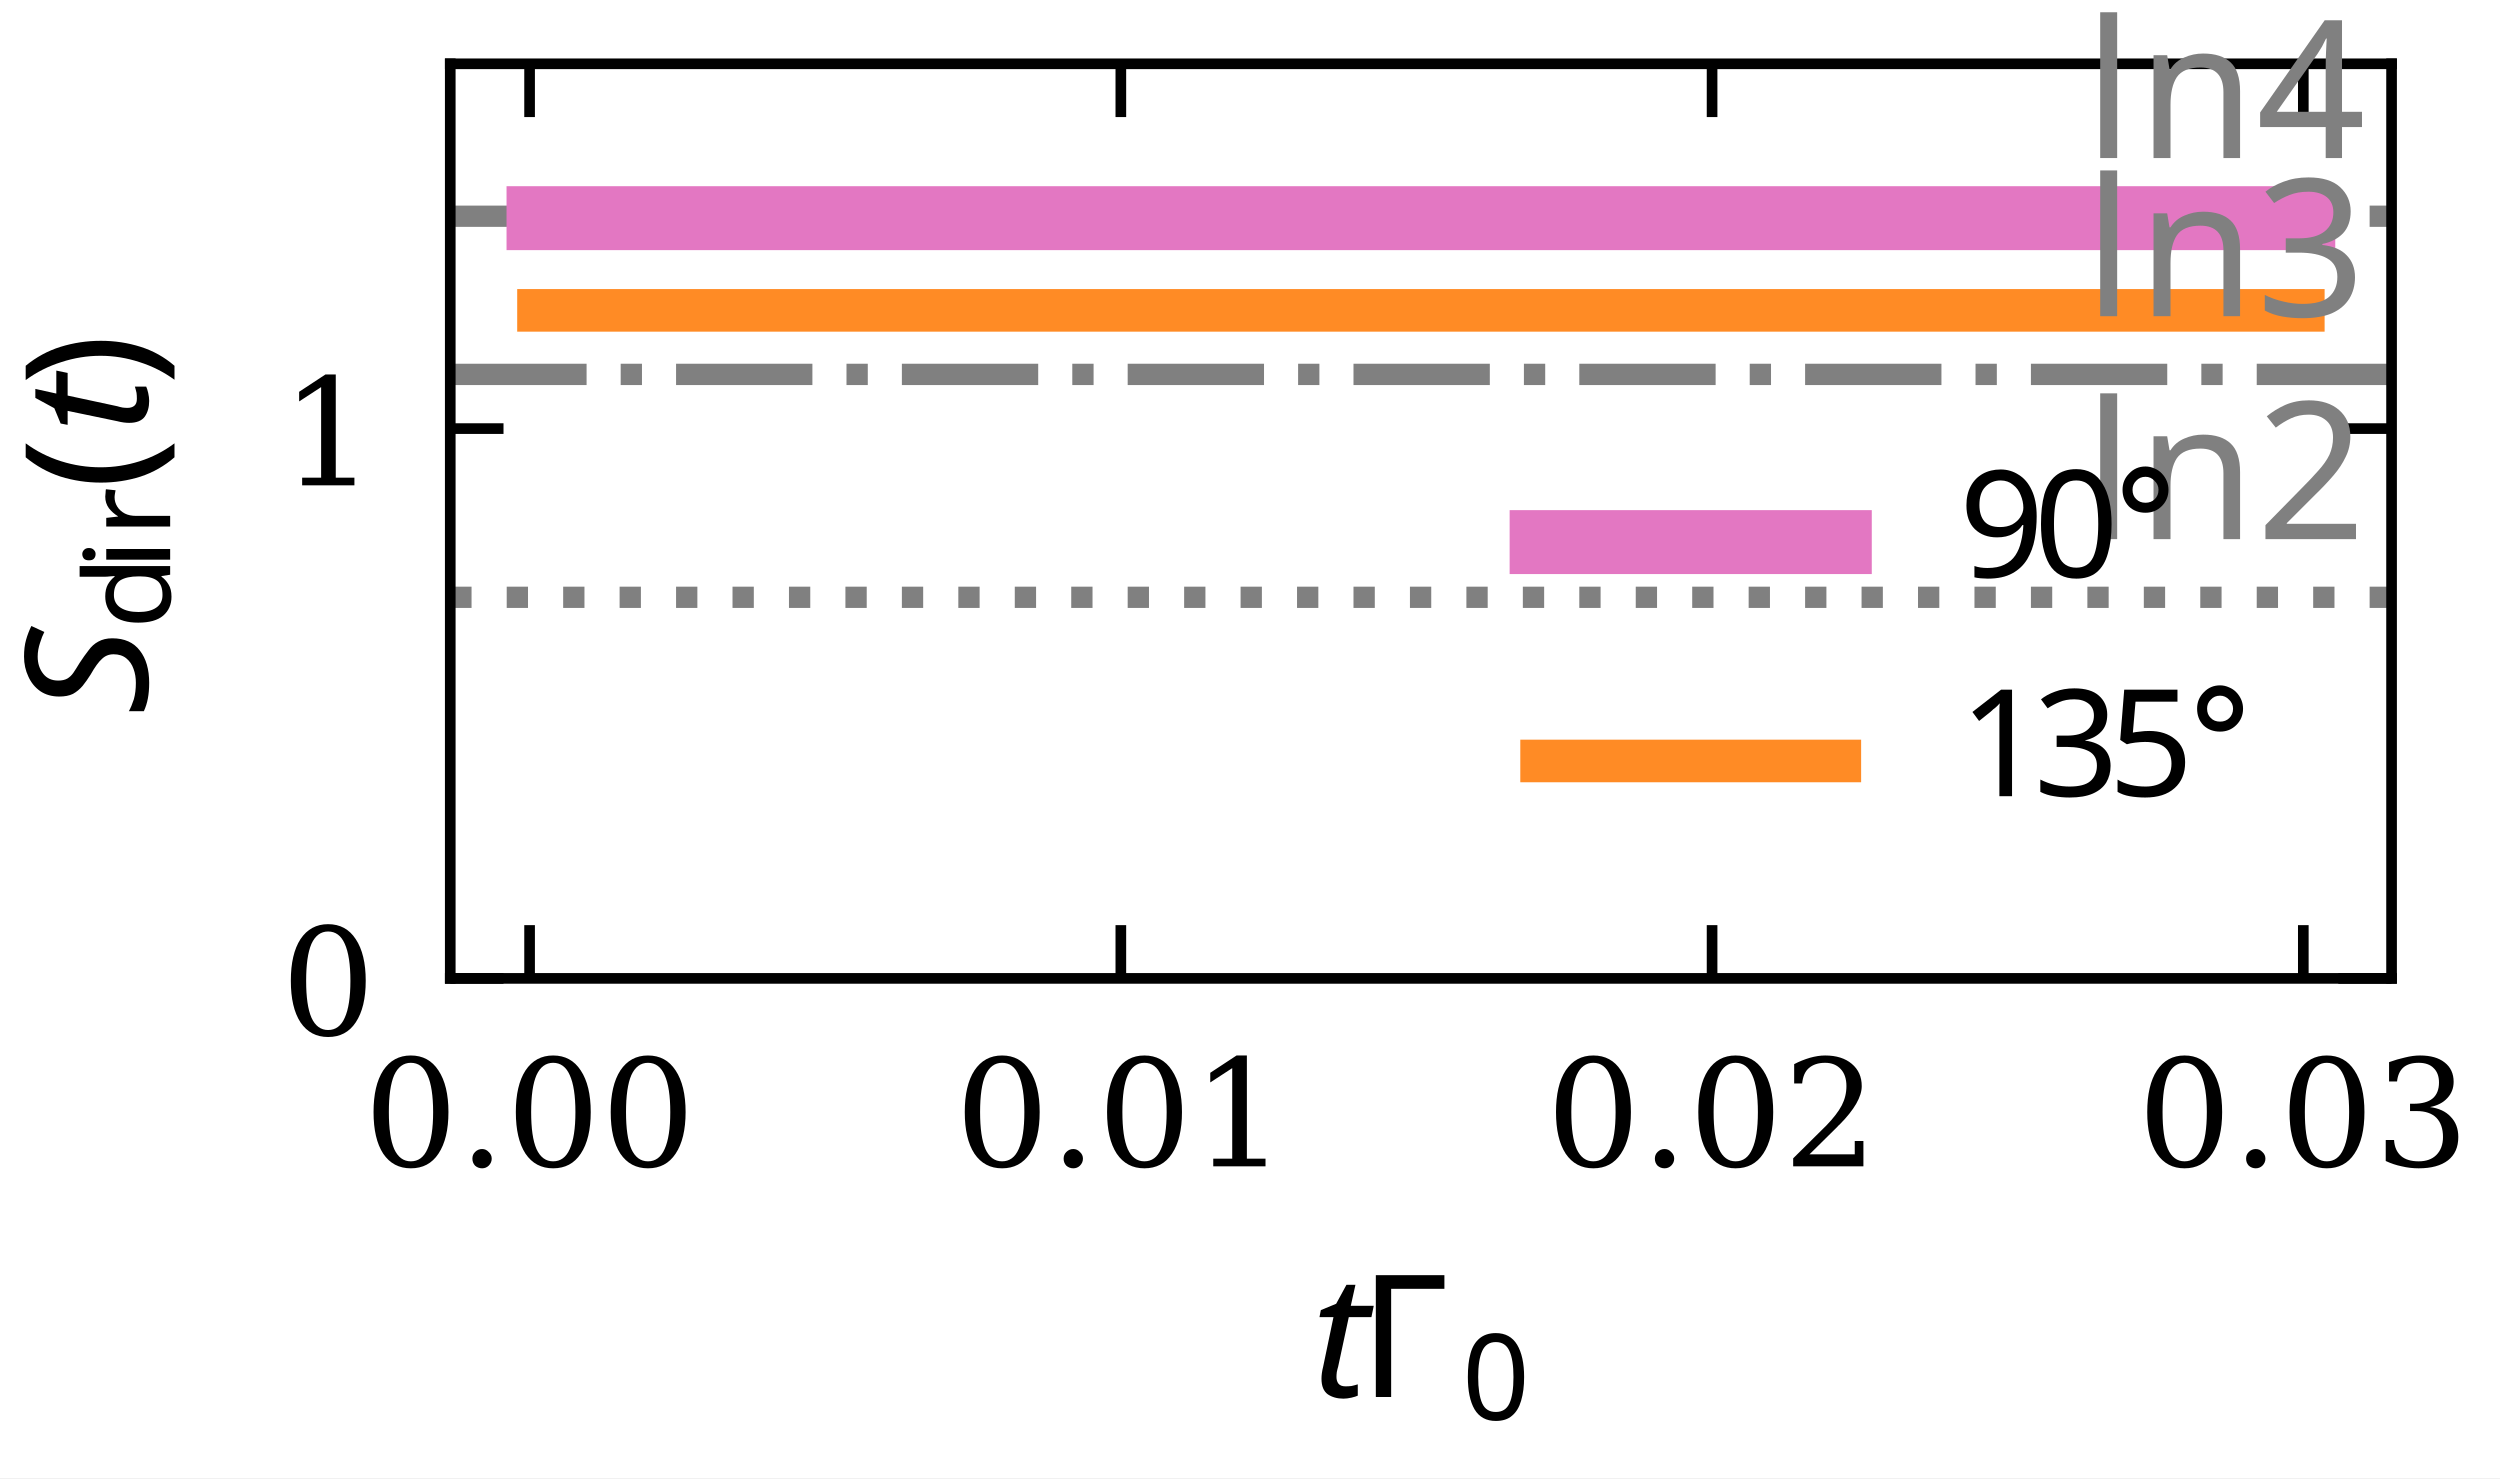
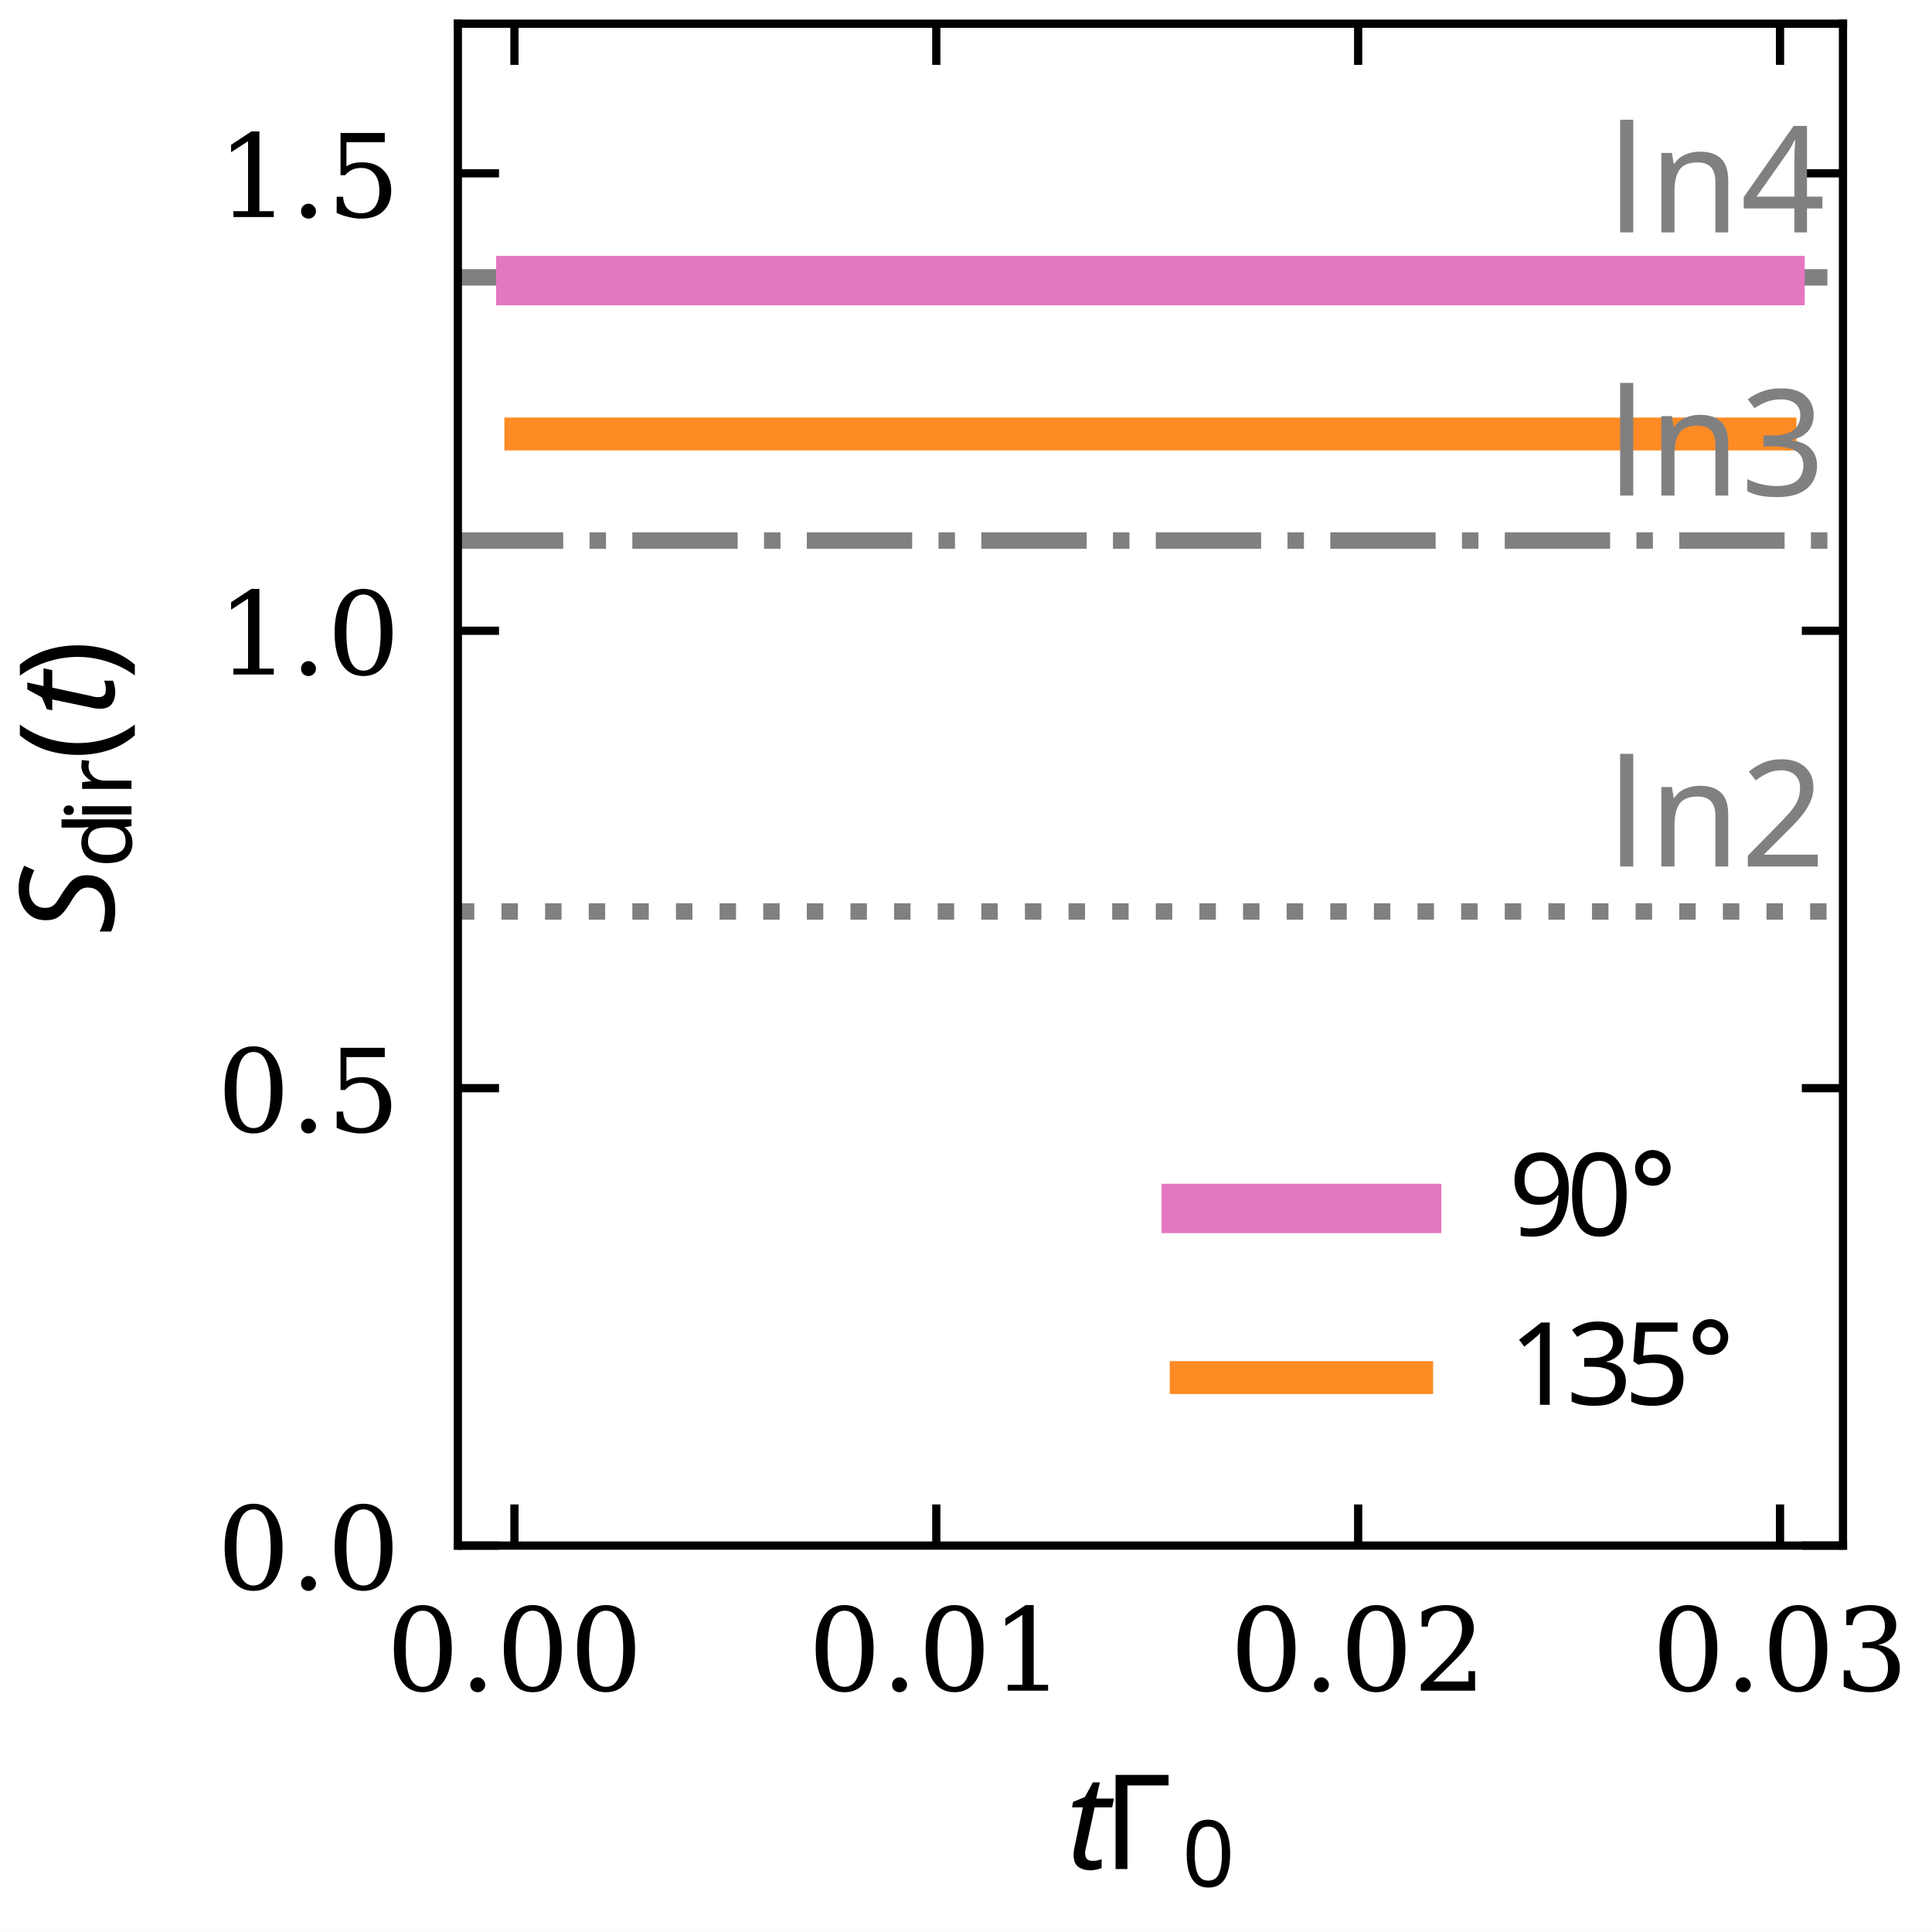
- <svg xmlns="http://www.w3.org/2000/svg" xmlns:xlink="http://www.w3.org/1999/xlink" width="117.356pt" height="69.385pt" viewBox="0 0 117.356 69.385" version="1.1">
+ <svg xmlns="http://www.w3.org/2000/svg" xmlns:xlink="http://www.w3.org/1999/xlink" width="117.37pt" height="117.352pt" viewBox="0 0 117.37 117.352" version="1.1">
  <defs>
    <style type="text/css">*{stroke-linejoin: round; stroke-linecap: butt}</style>
  </defs>
  <g id="figure_1">
    <g id="patch_1">
-       <path d="M 0 69.385  L 117.356 69.385  L 117.356 0  L 0 0  z " style="fill: #ffffff" />
+       <path d="M 0 117.352  L 117.37 117.352  L 117.37 0  L 0 0  z " style="fill: #ffffff" />
    </g>
    <g id="axes_1">
      <g id="patch_2">
-         <path d="M 21.136 45.928  L 112.266 45.928  L 112.266 2.995  L 21.136 2.995  z " style="fill: #ffffff" />
+         <path d="M 27.815 93.895  L 111.962 93.895  L 111.962 1.44  L 27.815 1.44  z " style="fill: #ffffff" />
      </g>
      <g id="line2d_1">
-         <path d="M 21.136 10.15  L 112.266 10.15  " clip-path="url(#pba2c7902fd)" style="fill: none; stroke-dasharray: 3.7,1.6; stroke-dashoffset: 0; stroke: #808080" />
+         <path d="M 27.815 16.849  L 111.962 16.849  " clip-path="url(#p8bbb5fb4b8)" style="fill: none; stroke-dasharray: 3.7,1.6; stroke-dashoffset: 0; stroke: #808080" />
      </g>
      <g id="line2d_2">
-         <path d="M 21.136 17.575  L 112.266 17.575  " clip-path="url(#pba2c7902fd)" style="fill: none; stroke-dasharray: 6.4,1.6,1,1.6; stroke-dashoffset: 0; stroke: #808080" />
+         <path d="M 27.815 32.838  L 111.962 32.838  " clip-path="url(#p8bbb5fb4b8)" style="fill: none; stroke-dasharray: 6.4,1.6,1,1.6; stroke-dashoffset: 0; stroke: #808080" />
      </g>
      <g id="line2d_3">
-         <path d="M 21.136 28.039  L 112.266 28.039  " clip-path="url(#pba2c7902fd)" style="fill: none; stroke-dasharray: 1,1.65; stroke-dashoffset: 0; stroke: #808080" />
+         <path d="M 27.815 55.372  L 111.962 55.372  " clip-path="url(#p8bbb5fb4b8)" style="fill: none; stroke-dasharray: 1,1.65; stroke-dashoffset: 0; stroke: #808080" />
      </g>
      <g id="matplotlib.axis_1">
        <g id="xtick_1">
          <g id="line2d_4">
            <defs>
-               <path id="ma08c6bafac" d="M 0 0  L 0 -2.5  " style="stroke: #000000; stroke-width: 0.5" />
-             </defs>
-             <g>
-               <use xlink:href="#ma08c6bafac" x="24.86" y="45.928" style="stroke: #000000; stroke-width: 0.5" />
+               <path id="ma83201a551" d="M 0 0  L 0 -2.5  " style="stroke: #000000; stroke-width: 0.5" />
+             </defs>
+             <g>
+               <use xlink:href="#ma83201a551" x="31.253" y="93.895" style="stroke: #000000; stroke-width: 0.5" />
            </g>
          </g>
          <g id="line2d_5">
            <defs>
-               <path id="m37aa89f3d7" d="M 0 0  L 0 2.5  " style="stroke: #000000; stroke-width: 0.5" />
-             </defs>
-             <g>
-               <use xlink:href="#m37aa89f3d7" x="24.86" y="2.995" style="stroke: #000000; stroke-width: 0.5" />
+               <path id="mad9dfb00dd" d="M 0 0  L 0 2.5  " style="stroke: #000000; stroke-width: 0.5" />
+             </defs>
+             <g>
+               <use xlink:href="#mad9dfb00dd" x="31.253" y="1.44" style="stroke: #000000; stroke-width: 0.5" />
            </g>
          </g>
          <g id="text_1">
-             <text style="font-size: 7px; font-family: 'DejaVu Serif', 'Bitstream Vera Serif', 'Computer Modern Roman', 'New Century Schoolbook', 'Century Schoolbook L', 'Utopia', 'ITC Bookman', 'Bookman', 'Nimbus Roman No9 L', 'Times New Roman', 'Times', 'Palatino', 'Charter', serif; text-anchor: middle" x="24.86" y="54.747" transform="rotate(-0 24.86009 54.74682)">0.00</text>
+             <text style="font-size: 7px; font-family: 'DejaVu Serif', 'Bitstream Vera Serif', 'Computer Modern Roman', 'New Century Schoolbook', 'Century Schoolbook L', 'Utopia', 'ITC Bookman', 'Bookman', 'Nimbus Roman No9 L', 'Times New Roman', 'Times', 'Palatino', 'Charter', serif; text-anchor: middle" x="31.253" y="102.714" transform="rotate(-0 31.25322 102.7137)">0.00</text>
          </g>
        </g>
        <g id="xtick_2">
          <g id="line2d_6">
            <g>
-               <use xlink:href="#ma08c6bafac" x="52.615" y="45.928" style="stroke: #000000; stroke-width: 0.5" />
+               <use xlink:href="#ma83201a551" x="56.881" y="93.895" style="stroke: #000000; stroke-width: 0.5" />
            </g>
          </g>
          <g id="line2d_7">
            <g>
-               <use xlink:href="#m37aa89f3d7" x="52.615" y="2.995" style="stroke: #000000; stroke-width: 0.5" />
+               <use xlink:href="#mad9dfb00dd" x="56.881" y="1.44" style="stroke: #000000; stroke-width: 0.5" />
            </g>
          </g>
          <g id="text_2">
-             <text style="font-size: 7px; font-family: 'DejaVu Serif', 'Bitstream Vera Serif', 'Computer Modern Roman', 'New Century Schoolbook', 'Century Schoolbook L', 'Utopia', 'ITC Bookman', 'Bookman', 'Nimbus Roman No9 L', 'Times New Roman', 'Times', 'Palatino', 'Charter', serif; text-anchor: middle" x="52.615" y="54.747" transform="rotate(-0 52.61453 54.74682)">0.01</text>
+             <text style="font-size: 7px; font-family: 'DejaVu Serif', 'Bitstream Vera Serif', 'Computer Modern Roman', 'New Century Schoolbook', 'Century Schoolbook L', 'Utopia', 'ITC Bookman', 'Bookman', 'Nimbus Roman No9 L', 'Times New Roman', 'Times', 'Palatino', 'Charter', serif; text-anchor: middle" x="56.881" y="102.714" transform="rotate(-0 56.88122 102.7137)">0.01</text>
          </g>
        </g>
        <g id="xtick_3">
          <g id="line2d_8">
            <g>
-               <use xlink:href="#ma08c6bafac" x="80.369" y="45.928" style="stroke: #000000; stroke-width: 0.5" />
+               <use xlink:href="#ma83201a551" x="82.509" y="93.895" style="stroke: #000000; stroke-width: 0.5" />
            </g>
          </g>
          <g id="line2d_9">
            <g>
-               <use xlink:href="#m37aa89f3d7" x="80.369" y="2.995" style="stroke: #000000; stroke-width: 0.5" />
+               <use xlink:href="#mad9dfb00dd" x="82.509" y="1.44" style="stroke: #000000; stroke-width: 0.5" />
            </g>
          </g>
          <g id="text_3">
-             <text style="font-size: 7px; font-family: 'DejaVu Serif', 'Bitstream Vera Serif', 'Computer Modern Roman', 'New Century Schoolbook', 'Century Schoolbook L', 'Utopia', 'ITC Bookman', 'Bookman', 'Nimbus Roman No9 L', 'Times New Roman', 'Times', 'Palatino', 'Charter', serif; text-anchor: middle" x="80.369" y="54.747" transform="rotate(-0 80.36897 54.74682)">0.02</text>
+             <text style="font-size: 7px; font-family: 'DejaVu Serif', 'Bitstream Vera Serif', 'Computer Modern Roman', 'New Century Schoolbook', 'Century Schoolbook L', 'Utopia', 'ITC Bookman', 'Bookman', 'Nimbus Roman No9 L', 'Times New Roman', 'Times', 'Palatino', 'Charter', serif; text-anchor: middle" x="82.509" y="102.714" transform="rotate(-0 82.50921 102.7137)">0.02</text>
          </g>
        </g>
        <g id="xtick_4">
          <g id="line2d_10">
            <g>
-               <use xlink:href="#ma08c6bafac" x="108.123" y="45.928" style="stroke: #000000; stroke-width: 0.5" />
+               <use xlink:href="#ma83201a551" x="108.137" y="93.895" style="stroke: #000000; stroke-width: 0.5" />
            </g>
          </g>
          <g id="line2d_11">
            <g>
-               <use xlink:href="#m37aa89f3d7" x="108.123" y="2.995" style="stroke: #000000; stroke-width: 0.5" />
+               <use xlink:href="#mad9dfb00dd" x="108.137" y="1.44" style="stroke: #000000; stroke-width: 0.5" />
            </g>
          </g>
          <g id="text_4">
-             <text style="font-size: 7px; font-family: 'DejaVu Serif', 'Bitstream Vera Serif', 'Computer Modern Roman', 'New Century Schoolbook', 'Century Schoolbook L', 'Utopia', 'ITC Bookman', 'Bookman', 'Nimbus Roman No9 L', 'Times New Roman', 'Times', 'Palatino', 'Charter', serif; text-anchor: middle" x="108.123" y="54.747" transform="rotate(-0 108.1234 54.74682)">0.03</text>
+             <text style="font-size: 7px; font-family: 'DejaVu Serif', 'Bitstream Vera Serif', 'Computer Modern Roman', 'New Century Schoolbook', 'Century Schoolbook L', 'Utopia', 'ITC Bookman', 'Bookman', 'Nimbus Roman No9 L', 'Times New Roman', 'Times', 'Palatino', 'Charter', serif; text-anchor: middle" x="108.137" y="102.714" transform="rotate(-0 108.1372 102.7137)">0.03</text>
          </g>
        </g>
        <g id="text_5">
-           <g transform="translate(61.58095 66.28135)">
+           <g transform="translate(64.76839 114.2482)">
            <text>
              <tspan x="0" y="-0.703" style="font-style: italic; font-size: 8px; font-family: 'STIXGeneral'">t</tspan>
              <tspan x="2.224" y="-0.703" style="font-size: 8px; font-family: 'STIXGeneral'">Γ</tspan>
              <tspan x="7.044" y="0.356" style="font-size: 5.6px; font-family: 'STIXGeneral'">0</tspan>
            </text>
          </g>
        </g>
      </g>
      <g id="matplotlib.axis_2">
        <g id="ytick_1">
          <g id="line2d_12">
            <defs>
-               <path id="m4de4aa9766" d="M 0 0  L 2.5 0  " style="stroke: #000000; stroke-width: 0.5" />
-             </defs>
-             <g>
-               <use xlink:href="#m4de4aa9766" x="21.136" y="45.928" style="stroke: #000000; stroke-width: 0.5" />
+               <path id="mf86ecc53a6" d="M 0 0  L 2.5 0  " style="stroke: #000000; stroke-width: 0.5" />
+             </defs>
+             <g>
+               <use xlink:href="#mf86ecc53a6" x="27.815" y="93.895" style="stroke: #000000; stroke-width: 0.5" />
            </g>
          </g>
          <g id="line2d_13">
            <defs>
-               <path id="me822edb137" d="M 0 0  L -2.5 0  " style="stroke: #000000; stroke-width: 0.5" />
-             </defs>
-             <g>
-               <use xlink:href="#me822edb137" x="112.266" y="45.928" style="stroke: #000000; stroke-width: 0.5" />
+               <path id="mb2e42c1b13" d="M 0 0  L -2.5 0  " style="stroke: #000000; stroke-width: 0.5" />
+             </defs>
+             <g>
+               <use xlink:href="#mb2e42c1b13" x="111.962" y="93.895" style="stroke: #000000; stroke-width: 0.5" />
            </g>
          </g>
          <g id="text_6">
-             <text style="font-size: 7px; font-family: 'DejaVu Serif', 'Bitstream Vera Serif', 'Computer Modern Roman', 'New Century Schoolbook', 'Century Schoolbook L', 'Utopia', 'ITC Bookman', 'Bookman', 'Nimbus Roman No9 L', 'Times New Roman', 'Times', 'Palatino', 'Charter', serif; text-anchor: end" x="17.636" y="48.587" transform="rotate(-0 17.63625 48.58736)">0</text>
+             <text style="font-size: 7px; font-family: 'DejaVu Serif', 'Bitstream Vera Serif', 'Computer Modern Roman', 'New Century Schoolbook', 'Century Schoolbook L', 'Utopia', 'ITC Bookman', 'Bookman', 'Nimbus Roman No9 L', 'Times New Roman', 'Times', 'Palatino', 'Charter', serif; text-anchor: end" x="24.315" y="96.554" transform="rotate(-0 24.31469 96.55423)">0.0</text>
          </g>
        </g>
        <g id="ytick_2">
          <g id="line2d_14">
            <g>
-               <use xlink:href="#m4de4aa9766" x="21.136" y="20.12" style="stroke: #000000; stroke-width: 0.5" />
+               <use xlink:href="#mf86ecc53a6" x="27.815" y="66.106" style="stroke: #000000; stroke-width: 0.5" />
            </g>
          </g>
          <g id="line2d_15">
            <g>
-               <use xlink:href="#me822edb137" x="112.266" y="20.12" style="stroke: #000000; stroke-width: 0.5" />
+               <use xlink:href="#mb2e42c1b13" x="111.962" y="66.106" style="stroke: #000000; stroke-width: 0.5" />
            </g>
          </g>
          <g id="text_7">
-             <text style="font-size: 7px; font-family: 'DejaVu Serif', 'Bitstream Vera Serif', 'Computer Modern Roman', 'New Century Schoolbook', 'Century Schoolbook L', 'Utopia', 'ITC Bookman', 'Bookman', 'Nimbus Roman No9 L', 'Times New Roman', 'Times', 'Palatino', 'Charter', serif; text-anchor: end" x="17.636" y="22.779" transform="rotate(-0 17.63625 22.77928)">1</text>
-           </g>
-         </g>
-         <g id="text_8">
-           <g transform="translate(7.51875 33.54135) rotate(-90)">
+             <text style="font-size: 7px; font-family: 'DejaVu Serif', 'Bitstream Vera Serif', 'Computer Modern Roman', 'New Century Schoolbook', 'Century Schoolbook L', 'Utopia', 'ITC Bookman', 'Bookman', 'Nimbus Roman No9 L', 'Times New Roman', 'Times', 'Palatino', 'Charter', serif; text-anchor: end" x="24.315" y="68.766" transform="rotate(-0 24.31469 68.76588)">0.5</text>
+           </g>
+         </g>
+         <g id="ytick_3">
+           <g id="line2d_16">
+             <g>
+               <use xlink:href="#mf86ecc53a6" x="27.815" y="38.318" style="stroke: #000000; stroke-width: 0.5" />
+             </g>
+           </g>
+           <g id="line2d_17">
+             <g>
+               <use xlink:href="#mb2e42c1b13" x="111.962" y="38.318" style="stroke: #000000; stroke-width: 0.5" />
+             </g>
+           </g>
+           <g id="text_8">
+             <text style="font-size: 7px; font-family: 'DejaVu Serif', 'Bitstream Vera Serif', 'Computer Modern Roman', 'New Century Schoolbook', 'Century Schoolbook L', 'Utopia', 'ITC Bookman', 'Bookman', 'Nimbus Roman No9 L', 'Times New Roman', 'Times', 'Palatino', 'Charter', serif; text-anchor: end" x="24.315" y="40.978" transform="rotate(-0 24.31469 40.97754)">1.0</text>
+           </g>
+         </g>
+         <g id="ytick_4">
+           <g id="line2d_18">
+             <g>
+               <use xlink:href="#mf86ecc53a6" x="27.815" y="10.53" style="stroke: #000000; stroke-width: 0.5" />
+             </g>
+           </g>
+           <g id="line2d_19">
+             <g>
+               <use xlink:href="#mb2e42c1b13" x="111.962" y="10.53" style="stroke: #000000; stroke-width: 0.5" />
+             </g>
+           </g>
+           <g id="text_9">
+             <text style="font-size: 7px; font-family: 'DejaVu Serif', 'Bitstream Vera Serif', 'Computer Modern Roman', 'New Century Schoolbook', 'Century Schoolbook L', 'Utopia', 'ITC Bookman', 'Bookman', 'Nimbus Roman No9 L', 'Times New Roman', 'Times', 'Palatino', 'Charter', serif; text-anchor: end" x="24.315" y="13.189" transform="rotate(-0 24.31469 13.1892)">1.5</text>
+           </g>
+         </g>
+         <g id="text_10">
+           <g transform="translate(7.51875 56.74739) rotate(-90)">
            <text>
              <tspan x="0" y="-0.594" style="font-style: italic; font-size: 8px; font-family: 'STIXGeneral'">S</tspan>
              <tspan x="13.239" y="-0.594" style="font-style: italic; font-size: 8px; font-family: 'STIXGeneral'">t</tspan>
              <tspan x="4" y="0.466" style="font-size: 5.6px; font-family: 'STIXGeneral'">d</tspan>
              <tspan x="6.8" y="0.466" style="font-size: 5.6px; font-family: 'STIXGeneral'">i</tspan>
              <tspan x="8.357" y="0.466" style="font-size: 5.6px; font-family: 'STIXGeneral'">r</tspan>
              <tspan x="10.575" y="-0.594" style="font-size: 8px; font-family: 'STIXGeneral'">(</tspan>
              <tspan x="15.463" y="-0.594" style="font-size: 8px; font-family: 'STIXGeneral'">)</tspan>
            </text>
          </g>
        </g>
      </g>
-       <g id="line2d_16">
-         <path d="M 25.278 10.242  L 108.123 10.242  L 108.123 10.242  " clip-path="url(#pba2c7902fd)" style="fill: none; stroke: #e377c2; stroke-width: 3; stroke-linecap: square" />
-       </g>
-       <g id="line2d_17">
-         <path d="M 25.278 14.569  L 108.123 14.569  L 108.123 14.569  " clip-path="url(#pba2c7902fd)" style="fill: none; stroke: #ff7f0e; stroke-opacity: 0.9; stroke-width: 2; stroke-linecap: square" />
+       <g id="line2d_20">
+         <path d="M 31.64 17.046  L 108.137 17.046  L 108.137 17.046  " clip-path="url(#p8bbb5fb4b8)" style="fill: none; stroke: #e377c2; stroke-width: 3; stroke-linecap: square" />
+       </g>
+       <g id="line2d_21">
+         <path d="M 31.64 26.365  L 108.137 26.365  L 108.137 26.365  " clip-path="url(#p8bbb5fb4b8)" style="fill: none; stroke: #ff7f0e; stroke-opacity: 0.9; stroke-width: 2; stroke-linecap: square" />
      </g>
      <g id="patch_3">
-         <path d="M 21.136 45.928  L 21.136 2.995  " style="fill: none; stroke: #000000; stroke-width: 0.5; stroke-linejoin: miter; stroke-linecap: square" />
+         <path d="M 27.815 93.895  L 27.815 1.44  " style="fill: none; stroke: #000000; stroke-width: 0.5; stroke-linejoin: miter; stroke-linecap: square" />
      </g>
      <g id="patch_4">
-         <path d="M 112.266 45.928  L 112.266 2.995  " style="fill: none; stroke: #000000; stroke-width: 0.5; stroke-linejoin: miter; stroke-linecap: square" />
+         <path d="M 111.962 93.895  L 111.962 1.44  " style="fill: none; stroke: #000000; stroke-width: 0.5; stroke-linejoin: miter; stroke-linecap: square" />
      </g>
      <g id="patch_5">
-         <path d="M 21.136 45.928  L 112.266 45.928  " style="fill: none; stroke: #000000; stroke-width: 0.5; stroke-linejoin: miter; stroke-linecap: square" />
+         <path d="M 27.815 93.895  L 111.962 93.895  " style="fill: none; stroke: #000000; stroke-width: 0.5; stroke-linejoin: miter; stroke-linecap: square" />
      </g>
      <g id="patch_6">
-         <path d="M 21.136 2.995  L 112.266 2.995  " style="fill: none; stroke: #000000; stroke-width: 0.5; stroke-linejoin: miter; stroke-linecap: square" />
-       </g>
-       <g id="text_9">
-         <g style="fill: #808080" transform="translate(94.96307 8.278594)">
+         <path d="M 27.815 1.44  L 111.962 1.44  " style="fill: none; stroke: #000000; stroke-width: 0.5; stroke-linejoin: miter; stroke-linecap: square" />
+       </g>
+       <g id="text_11">
+         <g style="fill: #808080" transform="translate(94.79914 14.97741)">
          <text>
            <tspan x="0" y="-0.859" style="font-size: 9px; font-family: 'DejaVu Serif'; fill: #808080"> </tspan>
            <tspan x="2.861" y="-0.859" style="font-size: 9px; font-family: 'STIXGeneral'; fill: #808080">l</tspan>
            <tspan x="5.363" y="-0.859" style="font-size: 9px; font-family: 'STIXGeneral'; fill: #808080">n</tspan>
            <tspan x="10.946" y="-0.859" style="font-size: 9px; font-family: 'STIXGeneral'; fill: #808080">4</tspan>
          </text>
        </g>
      </g>
-       <g id="text_10">
-         <g style="fill: #808080" transform="translate(94.96307 15.70312)">
+       <g id="text_12">
+         <g style="fill: #808080" transform="translate(94.79914 30.96583)">
          <text>
            <tspan x="0" y="-0.859" style="font-size: 9px; font-family: 'DejaVu Serif'; fill: #808080"> </tspan>
            <tspan x="2.861" y="-0.859" style="font-size: 9px; font-family: 'STIXGeneral'; fill: #808080">l</tspan>
            <tspan x="5.363" y="-0.859" style="font-size: 9px; font-family: 'STIXGeneral'; fill: #808080">n</tspan>
            <tspan x="10.946" y="-0.859" style="font-size: 9px; font-family: 'STIXGeneral'; fill: #808080">3</tspan>
          </text>
        </g>
      </g>
-       <g id="text_11">
-         <g style="fill: #808080" transform="translate(94.96307 26.16739)">
+       <g id="text_13">
+         <g style="fill: #808080" transform="translate(94.79914 53.50023)">
          <text>
            <tspan x="0" y="-0.859" style="font-size: 9px; font-family: 'DejaVu Serif'; fill: #808080"> </tspan>
            <tspan x="2.861" y="-0.859" style="font-size: 9px; font-family: 'STIXGeneral'; fill: #808080">l</tspan>
            <tspan x="5.363" y="-0.859" style="font-size: 9px; font-family: 'STIXGeneral'; fill: #808080">n</tspan>
            <tspan x="10.946" y="-0.859" style="font-size: 9px; font-family: 'STIXGeneral'; fill: #808080">2</tspan>
          </text>
        </g>
      </g>
      <g id="legend_1">
-         <g id="line2d_18">
-           <path d="M 72.366 25.447  L 79.366 25.447  L 86.366 25.447  " style="fill: none; stroke: #e377c2; stroke-width: 3; stroke-linecap: square" />
-         </g>
-         <g id="text_12">
-           <g transform="translate(91.96566 27.89744)">
+         <g id="line2d_22">
+           <path d="M 72.062 73.414  L 79.062 73.414  L 86.062 73.414  " style="fill: none; stroke: #e377c2; stroke-width: 3; stroke-linecap: square" />
+         </g>
+         <g id="text_14">
+           <g transform="translate(91.66209 75.86431)">
            <text>
              <tspan x="0" y="-0.797" style="font-size: 7px; font-family: 'STIXGeneral'">9</tspan>
              <tspan x="3.5" y="-0.797" style="font-size: 7px; font-family: 'STIXGeneral'">0</tspan>
              <tspan x="7" y="-0.797" style="font-size: 7px; font-family: 'DejaVu Serif'">°</tspan>
            </text>
          </g>
        </g>
-         <g id="line2d_19">
-           <path d="M 72.366 35.722  L 79.366 35.722  L 86.366 35.722  " style="fill: none; stroke: #ff7f0e; stroke-opacity: 0.9; stroke-width: 2; stroke-linecap: square" />
-         </g>
-         <g id="text_13">
-           <g transform="translate(91.96566 38.17213)">
+         <g id="line2d_23">
+           <path d="M 72.062 83.689  L 79.062 83.689  L 86.062 83.689  " style="fill: none; stroke: #ff7f0e; stroke-opacity: 0.9; stroke-width: 2; stroke-linecap: square" />
+         </g>
+         <g id="text_15">
+           <g transform="translate(91.66209 86.13899)">
            <text>
              <tspan x="0" y="-0.797" style="font-size: 7px; font-family: 'STIXGeneral'">1</tspan>
              <tspan x="3.5" y="-0.797" style="font-size: 7px; font-family: 'STIXGeneral'">3</tspan>
              <tspan x="7" y="-0.797" style="font-size: 7px; font-family: 'STIXGeneral'">5</tspan>
              <tspan x="10.5" y="-0.797" style="font-size: 7px; font-family: 'DejaVu Serif'">°</tspan>
            </text>
          </g>
        </g>
      </g>
    </g>
  </g>
  <defs>
-     <clipPath id="pba2c7902fd">
-       <rect x="21.136" y="2.995" width="91.129" height="42.933" />
+     <clipPath id="p8bbb5fb4b8">
+       <rect x="27.815" y="1.44" width="84.147" height="92.455" />
    </clipPath>
  </defs>
</svg>
